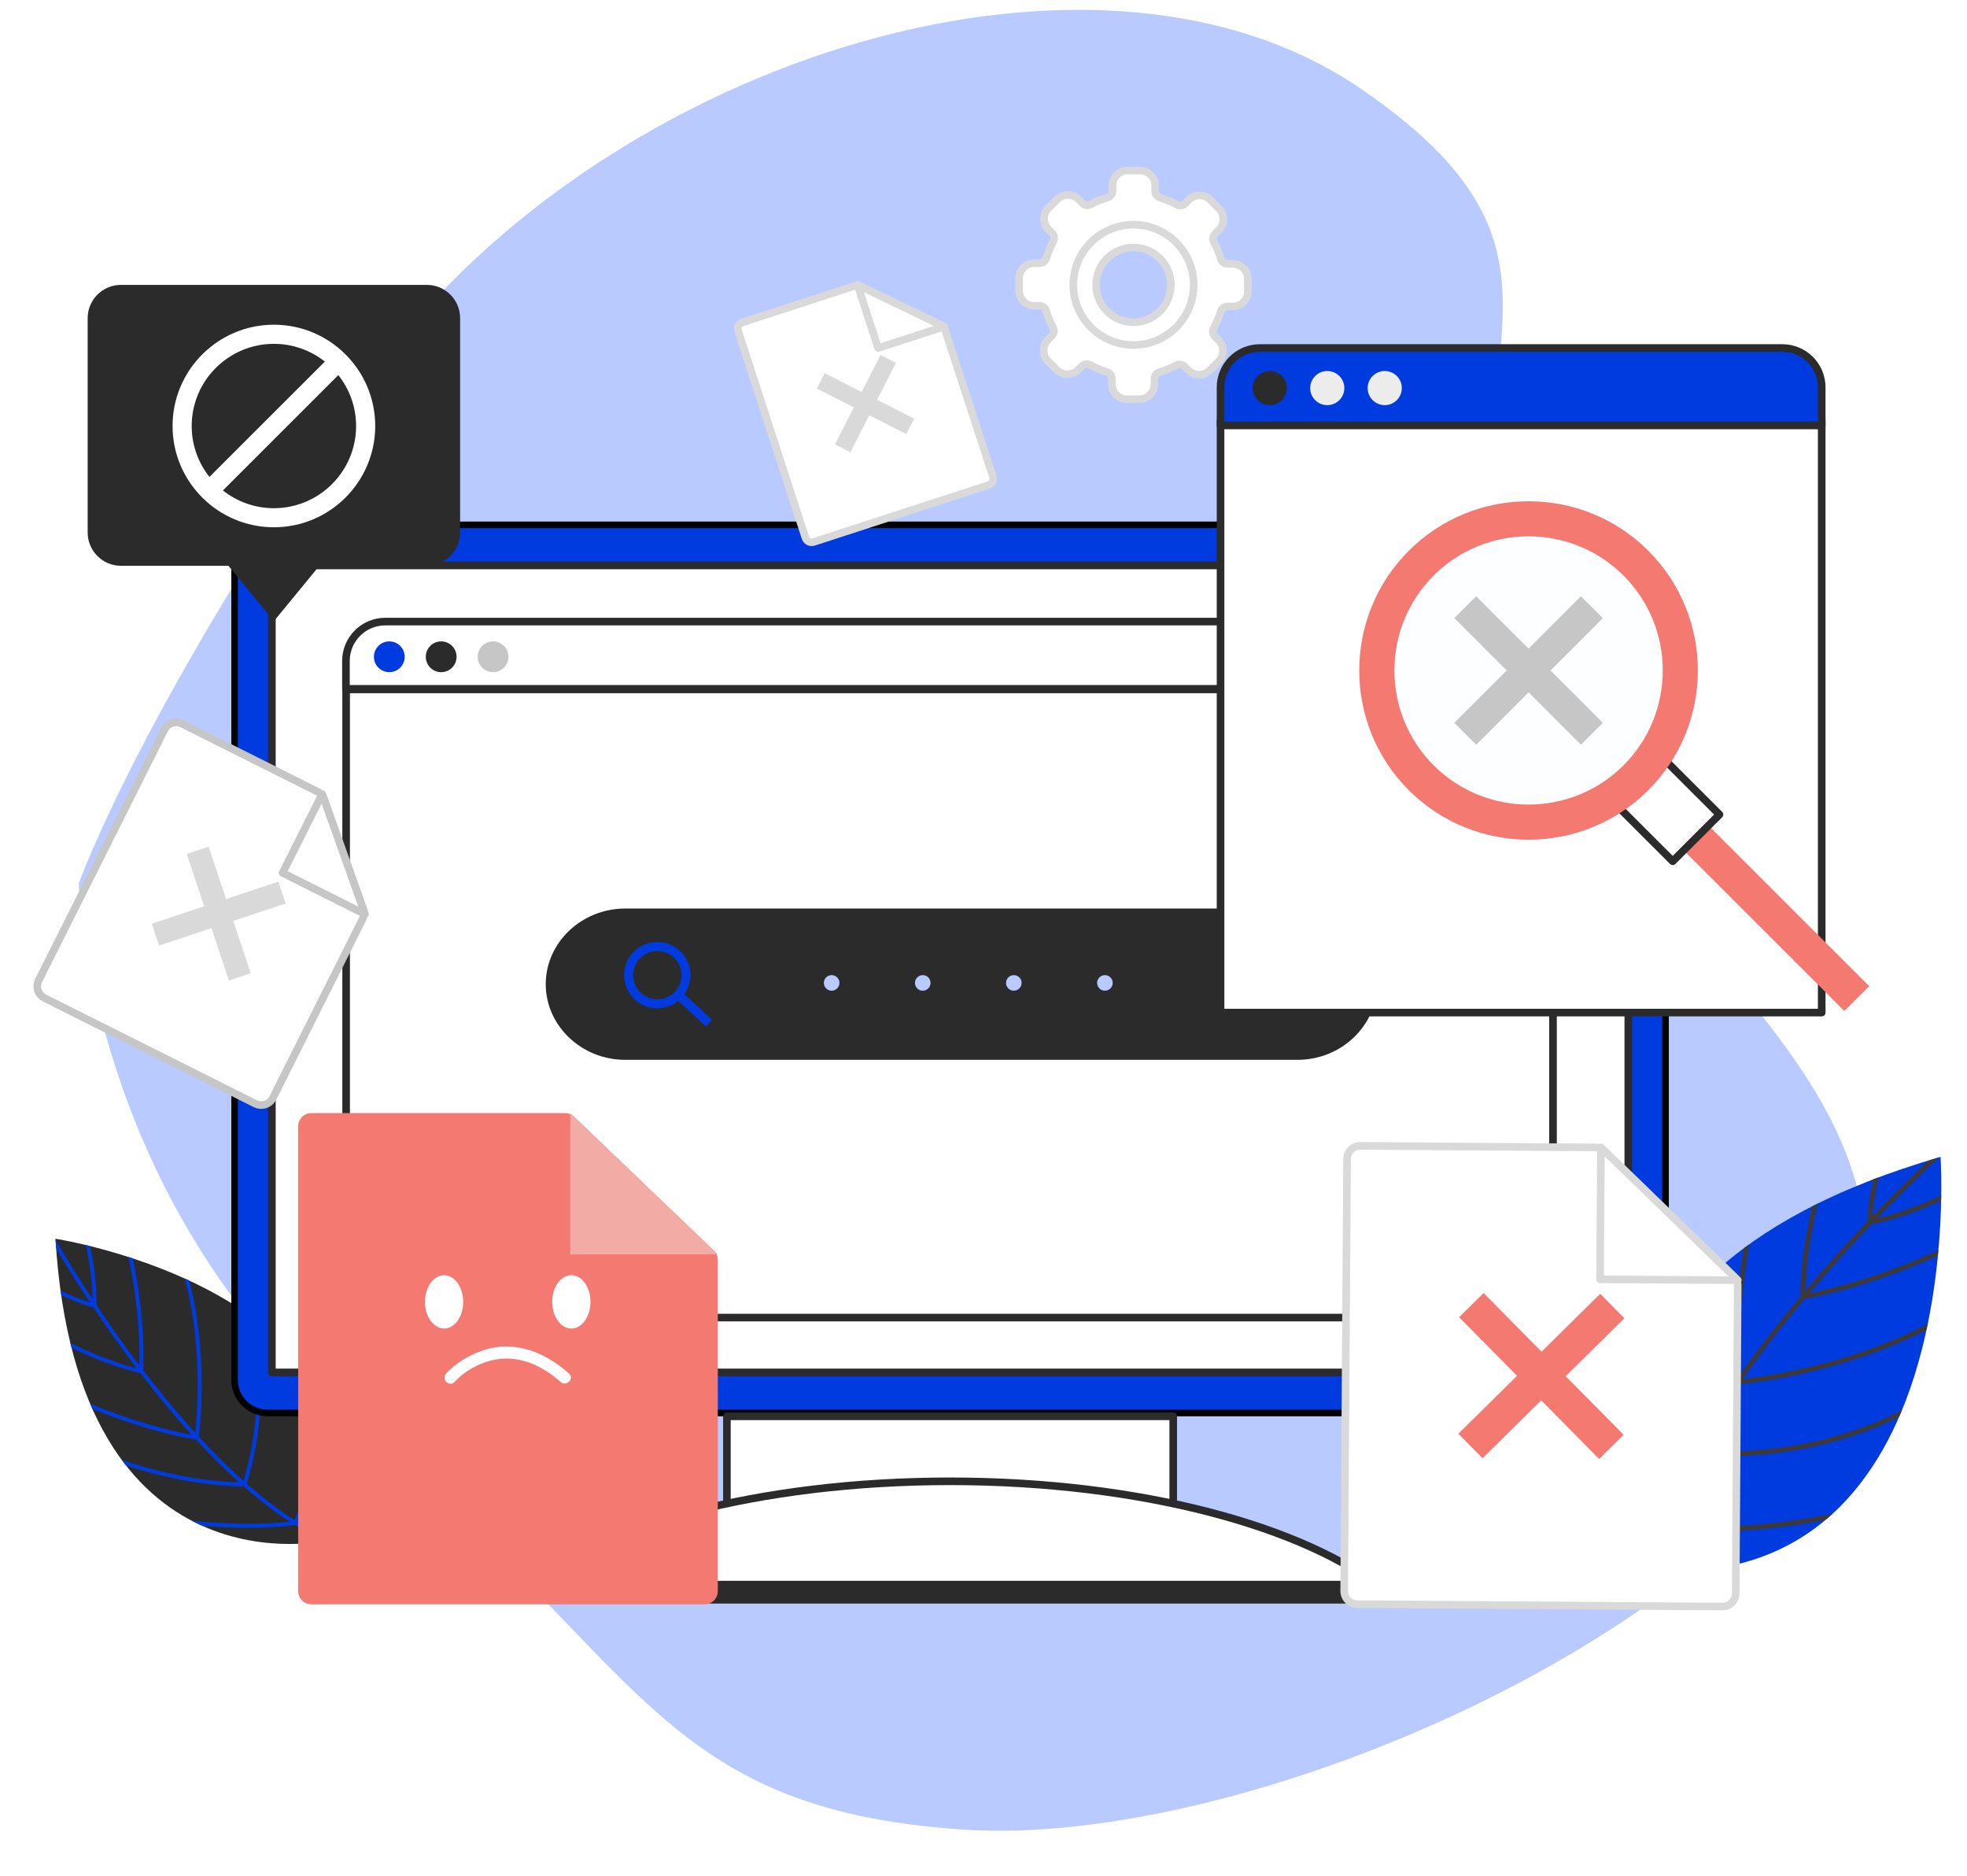
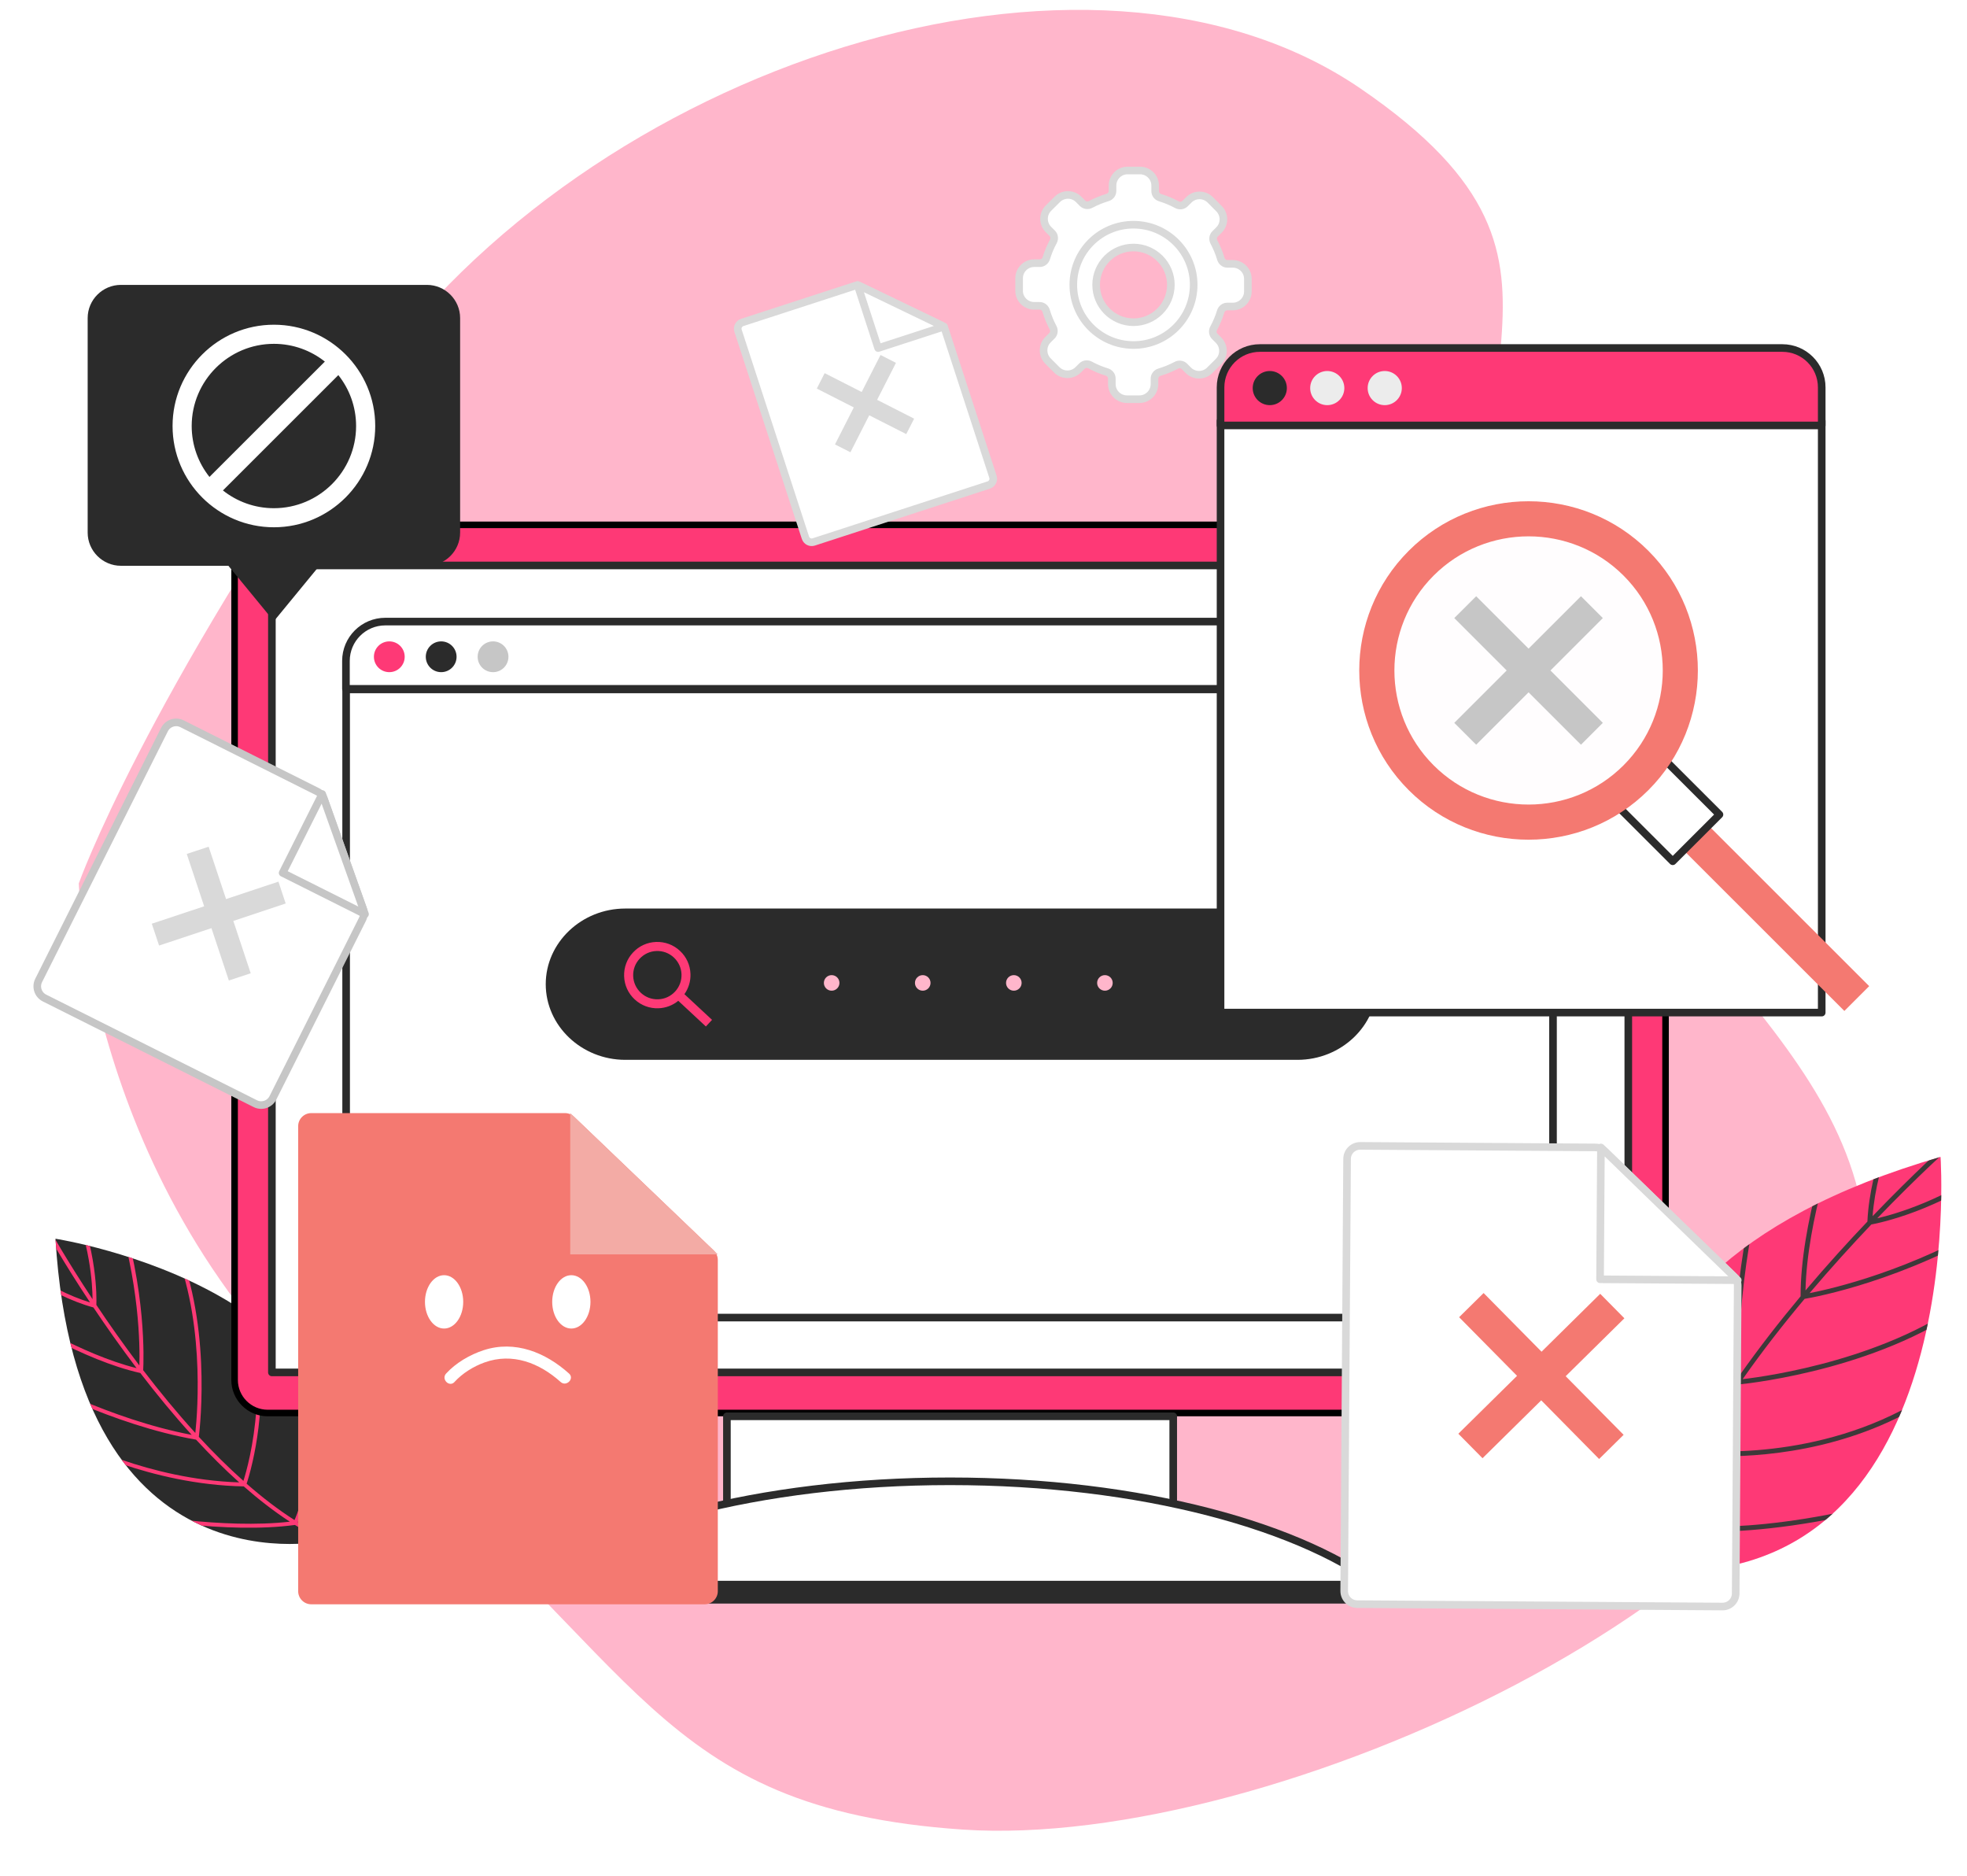
<svg xmlns="http://www.w3.org/2000/svg" width="300" height="286" viewBox="0 0 300 286" fill="none">
  <rect width="300" height="286" fill="#CACACA" />
  <g id="Illustration">
    <rect width="2438" height="5632" transform="translate(-1288 -1444)" fill="white" />
    <g id="Frame 888">
      <g id="Frame 884">
        <rect x="-15.5" y="-47.5" width="331" height="953" stroke="#ECECEC" />
        <g id="error_flat">
          <rect x="-15.5" y="-15.5" width="331" height="921" rx="4.5" stroke="#9747FF" stroke-dasharray="10 5" />
          <g id="Theme=Light">
-             <path id="Vector" d="M12.016 134.716C12.016 134.716 13.647 185.295 55.829 219C98.01 252.712 99.505 275.792 146.829 279C194.153 282.201 278.864 242.423 284.341 201.896C289.819 161.368 253.656 149.47 234.04 103.332C214.423 57.194 249.012 41.873 207.5 13.5C165.988 -14.88 89.876 9.888 55.829 58.5C21.782 107.111 12.016 134.716 12.016 134.716Z" fill="#B8CAFF" />
+             <path id="Vector" d="M12.016 134.716C12.016 134.716 13.647 185.295 55.829 219C98.01 252.712 99.505 275.792 146.829 279C194.153 282.201 278.864 242.423 284.341 201.896C289.819 161.368 253.656 149.47 234.04 103.332C214.423 57.194 249.012 41.873 207.5 13.5C165.988 -14.88 89.876 9.888 55.829 58.5C21.782 107.111 12.016 134.716 12.016 134.716Z" fill="#FFB6CB" />
            <g id="Group 4">
-               <path id="Vector_2" d="M251.546 239.523C251.546 239.523 229.881 195.578 295.966 176.419C295.966 176.419 300.571 243.015 251.546 239.523Z" fill="#003BE0" />
+               <path id="Vector_2" d="M251.546 239.523C251.546 239.523 229.881 195.578 295.966 176.419C295.966 176.419 300.571 243.015 251.546 239.523Z" fill="#FE3976" />
              <g id="Clip path group">
                <mask id="mask0_4579_5411" style="mask-type:luminance" maskUnits="userSpaceOnUse" x="248" y="176" width="49" height="64">
                  <g id="clippath">
                    <path id="Vector_3" d="M251.546 239.523C251.546 239.523 229.881 195.578 295.966 176.419C295.966 176.419 300.571 243.015 251.546 239.523Z" fill="white" />
                  </g>
                </mask>
                <g mask="url(#mask0_4579_5411)">
                  <g id="Group">
                    <path id="Vector_4" d="M304.829 186.644L304.454 186.012C291.388 193.787 279.496 196.508 275.989 197.195C279.26 193.336 282.49 189.795 285.408 186.727C286.72 186.484 295.722 184.617 304.863 177.808L304.419 177.218C296.723 182.944 289.151 185.117 286.311 185.783C292.659 179.189 297.348 175.01 297.487 174.885L296.994 174.337C296.855 174.462 292.062 178.731 285.602 185.457C286.227 177.086 290.339 168.888 290.381 168.805L289.721 168.472C289.672 168.562 285.206 177.468 284.81 186.283C281.879 189.358 278.649 192.912 275.37 196.785C275.607 185.832 280.302 172.997 280.351 172.865L279.656 172.609C279.608 172.747 274.606 186.408 274.62 197.681C271.46 201.457 268.279 205.525 265.306 209.752C264.729 193.974 269.397 177.697 269.446 177.53L268.737 177.329C268.688 177.502 263.791 194.557 264.611 210.758C262.409 213.937 260.339 217.207 258.492 220.497C255.22 203.532 259.436 188.136 259.478 187.977L258.762 187.775C258.714 187.935 254.303 204.025 257.929 221.504C256.123 224.822 254.553 228.167 253.324 231.471C249.142 219.609 248.33 202.616 248.51 201.63L247.781 201.499C247.586 202.561 248.336 220.289 252.928 232.554C251.803 235.761 251.011 238.933 250.636 242.015L251.372 242.106C251.726 239.128 252.49 236.067 253.56 232.964C254.421 233.144 256.908 233.568 261.194 233.568C261.534 233.568 261.881 233.568 262.242 233.561C267.772 233.477 277.1 232.631 290.138 229.111L289.943 228.403C267.702 234.408 256.033 232.7 253.803 232.263C255.039 228.827 256.658 225.349 258.533 221.899C259.131 221.955 260.68 222.08 262.937 222.08C270.05 222.08 284.018 220.823 296.174 212.174L295.743 211.577C280.504 222.42 262.354 221.483 258.922 221.191C260.812 217.79 262.944 214.41 265.222 211.119C267.501 210.89 287.804 208.565 301.328 198.028L300.876 197.445C288.353 207.197 269.904 209.835 265.785 210.314C268.793 206.024 272.022 201.894 275.232 198.07C276.975 197.778 290.179 195.349 304.822 186.637L304.829 186.644Z" fill="#3D3939" />
                  </g>
                </g>
              </g>
            </g>
            <path id="Vector_5" d="M50.199 234.88C50.199 234.88 11.815 244.028 8.46 188.9C8.46 188.9 61.625 197.132 50.199 234.88Z" fill="#2B2B2B" />
            <g id="Clip path group_2">
              <mask id="mask1_4579_5411" style="mask-type:luminance" maskUnits="userSpaceOnUse" x="8" y="188" width="44" height="48">
                <g id="clippath-1">
                  <path id="Vector_6" d="M50.199 234.88C50.199 234.88 11.815 244.028 8.46 188.9C8.46 188.9 61.625 197.132 50.199 234.88Z" fill="white" />
                </g>
              </mask>
              <g mask="url(#mask1_4579_5411)">
                <g id="Group_2">
-                   <path id="Vector_7" d="M18.074 183.777L17.511 183.958C21.304 195.564 21.345 205.358 21.255 208.225C18.796 204.976 16.587 201.825 14.698 198.993C14.74 197.924 14.865 190.545 11.135 182.181L10.593 182.424C13.732 189.462 14.101 195.772 14.114 198.118C10.058 191.982 7.599 187.567 7.53 187.435L7.009 187.72C7.085 187.852 9.586 192.364 13.732 198.611C7.266 196.64 1.549 191.961 1.486 191.912L1.111 192.371C1.174 192.419 7.384 197.5 14.246 199.381C16.15 202.22 18.365 205.379 20.831 208.634C12.26 206.503 3.001 200.548 2.91 200.485L2.584 200.985C2.681 201.047 12.538 207.392 21.401 209.377C23.811 212.521 26.444 215.735 29.236 218.81C16.726 216.457 4.758 209.918 4.64 209.849L4.355 210.37C4.48 210.439 17.025 217.304 29.903 219.539C32.014 221.823 34.216 224.03 36.481 226.057C22.568 225.606 11.211 219.567 11.093 219.504L10.808 220.025C10.926 220.087 22.79 226.397 37.175 226.668C39.468 228.674 41.815 230.493 44.198 232.047C34.133 233.214 20.63 230.833 19.893 230.513L19.657 231.062C20.456 231.402 34.529 233.963 44.983 232.547C47.31 233.998 49.657 235.185 52.019 236.018L52.221 235.463C49.942 234.657 47.671 233.512 45.427 232.124C45.719 231.478 46.497 229.611 47.254 226.258C47.316 225.995 47.372 225.717 47.435 225.432C48.345 221.087 49.338 213.639 48.879 202.803L48.289 202.831C49.074 221.302 45.656 230.139 44.92 231.804C42.44 230.229 39.995 228.341 37.613 226.258C37.766 225.8 38.141 224.613 38.537 222.843C39.794 217.276 41.28 206.121 36.641 195.071L36.092 195.3C41.913 209.155 37.96 223.197 37.127 225.828C34.786 223.746 32.508 221.476 30.326 219.109C30.549 217.283 32.32 200.978 26.43 188.518L25.895 188.768C31.348 200.305 30.146 215.208 29.792 218.519C26.951 215.402 24.283 212.14 21.838 208.947C21.915 207.531 22.346 196.764 18.095 183.756L18.074 183.777Z" fill="#003BE0" />
+                   <path id="Vector_7" d="M18.074 183.777L17.511 183.958C21.304 195.564 21.345 205.358 21.255 208.225C18.796 204.976 16.587 201.825 14.698 198.993C14.74 197.924 14.865 190.545 11.135 182.181L10.593 182.424C13.732 189.462 14.101 195.772 14.114 198.118C10.058 191.982 7.599 187.567 7.53 187.435L7.009 187.72C7.085 187.852 9.586 192.364 13.732 198.611C7.266 196.64 1.549 191.961 1.486 191.912L1.111 192.371C1.174 192.419 7.384 197.5 14.246 199.381C16.15 202.22 18.365 205.379 20.831 208.634C12.26 206.503 3.001 200.548 2.91 200.485L2.584 200.985C2.681 201.047 12.538 207.392 21.401 209.377C23.811 212.521 26.444 215.735 29.236 218.81C16.726 216.457 4.758 209.918 4.64 209.849L4.355 210.37C4.48 210.439 17.025 217.304 29.903 219.539C32.014 221.823 34.216 224.03 36.481 226.057C22.568 225.606 11.211 219.567 11.093 219.504L10.808 220.025C10.926 220.087 22.79 226.397 37.175 226.668C39.468 228.674 41.815 230.493 44.198 232.047C34.133 233.214 20.63 230.833 19.893 230.513L19.657 231.062C20.456 231.402 34.529 233.963 44.983 232.547C47.31 233.998 49.657 235.185 52.019 236.018L52.221 235.463C49.942 234.657 47.671 233.512 45.427 232.124C45.719 231.478 46.497 229.611 47.254 226.258C47.316 225.995 47.372 225.717 47.435 225.432C48.345 221.087 49.338 213.639 48.879 202.803L48.289 202.831C49.074 221.302 45.656 230.139 44.92 231.804C42.44 230.229 39.995 228.341 37.613 226.258C37.766 225.8 38.141 224.613 38.537 222.843C39.794 217.276 41.28 206.121 36.641 195.071L36.092 195.3C41.913 209.155 37.96 223.197 37.127 225.828C34.786 223.746 32.508 221.476 30.326 219.109C30.549 217.283 32.32 200.978 26.43 188.518L25.895 188.768C31.348 200.305 30.146 215.208 29.792 218.519C26.951 215.402 24.283 212.14 21.838 208.947C21.915 207.531 22.346 196.764 18.095 183.756L18.074 183.777Z" fill="#FE3976" />
                </g>
              </g>
            </g>
-             <path id="Vector_8" d="M40.836 80.039H248.968C251.76 80.039 254.024 82.301 254.024 85.092V210.426C254.024 213.216 251.76 215.478 248.968 215.478H40.836C38.043 215.478 35.779 213.216 35.779 210.426V85.092C35.779 82.301 38.043 80.039 40.836 80.039Z" fill="#003BE0" stroke="black" />
+             <path id="Vector_8" d="M40.836 80.039H248.968C251.76 80.039 254.024 82.301 254.024 85.092V210.426C254.024 213.216 251.76 215.478 248.968 215.478H40.836C38.043 215.478 35.779 213.216 35.779 210.426V85.092C35.779 82.301 38.043 80.039 40.836 80.039Z" fill="#FE3976" stroke="black" />
            <path id="Vector_9" d="M248.342 86.23H41.468V209.287H248.342V86.23Z" fill="white" stroke="#2B2B2B" stroke-width="1.16" stroke-linecap="round" stroke-linejoin="round" />
            <path id="Vector_10" d="M178.937 215.978H110.866V233.012H178.937V215.978Z" fill="white" stroke="#2B2B2B" stroke-width="1.16" stroke-linecap="round" stroke-linejoin="round" />
            <path id="Vector_11" d="M211.514 242.8C199.067 232.755 173.908 225.89 144.895 225.89C115.881 225.89 90.729 232.755 78.275 242.8H211.507H211.514Z" fill="white" stroke="#2B2B2B" stroke-width="1.16" stroke-linecap="round" stroke-linejoin="round" />
            <path id="Vector_12" d="M78.282 244.535H206.082C207.819 244.535 209.555 244.576 211.292 244.535C211.368 244.535 211.445 244.535 211.514 244.535C213.751 244.535 213.751 241.064 211.514 241.064H83.721C81.984 241.064 80.248 241.023 78.511 241.064C78.435 241.064 78.358 241.064 78.289 241.064C76.052 241.064 76.052 244.535 78.289 244.535H78.282Z" fill="#2B2B2B" />
            <path id="Vector_13" d="M236.86 105.132H52.79V200.922H236.86V105.132Z" fill="white" stroke="#2B2B2B" stroke-width="1.16" stroke-linecap="round" stroke-linejoin="round" />
            <path id="Vector_14" d="M231.034 94.789H58.762C55.449 94.789 52.762 97.475 52.762 100.789V105.048H237.034V100.789C237.034 97.475 234.348 94.789 231.034 94.789Z" fill="white" stroke="#2B2B2B" stroke-width="1.16" stroke-linecap="round" stroke-linejoin="round" />
-             <path id="Vector_15" d="M61.723 100.155C61.723 101.453 60.674 102.501 59.375 102.501C58.076 102.501 57.027 101.453 57.027 100.155C57.027 98.856 58.076 97.808 59.375 97.808C60.674 97.808 61.723 98.856 61.723 100.155Z" fill="#003BE0" />
+             <path id="Vector_15" d="M61.723 100.155C61.723 101.453 60.674 102.501 59.375 102.501C58.076 102.501 57.027 101.453 57.027 100.155C57.027 98.856 58.076 97.808 59.375 97.808C60.674 97.808 61.723 98.856 61.723 100.155Z" fill="#FE3976" />
            <path id="Vector_16" d="M69.634 100.155C69.634 101.453 68.585 102.501 67.286 102.501C65.987 102.501 64.939 101.453 64.939 100.155C64.939 98.856 65.987 97.808 67.286 97.808C68.585 97.808 69.634 98.856 69.634 100.155Z" fill="#2B2B2B" />
            <path id="Vector_17" d="M77.546 100.155C77.546 101.453 76.497 102.501 75.198 102.501C73.899 102.501 72.85 101.453 72.85 100.155C72.85 98.856 73.899 97.808 75.198 97.808C76.497 97.808 77.546 98.856 77.546 100.155Z" fill="#C6C6C6" />
            <path id="Vector_18" d="M210.014 150.084C210.014 156.428 204.554 161.62 197.886 161.62H95.362C88.694 161.62 83.234 156.428 83.234 150.084C83.234 143.739 88.694 138.547 95.362 138.547H197.886C204.554 138.547 210.014 143.739 210.014 150.084Z" fill="#2B2B2B" />
-             <path id="Vector_19" d="M108.595 155.519L104.385 151.604C105.017 150.709 105.351 149.633 105.309 148.515C105.26 147.168 104.691 145.912 103.698 144.996C102.711 144.073 101.419 143.594 100.065 143.642C98.717 143.691 97.46 144.26 96.543 145.253C95.619 146.238 95.14 147.529 95.189 148.883C95.237 150.23 95.807 151.486 96.8 152.402C97.787 153.325 99.079 153.804 100.433 153.756C101.551 153.714 102.6 153.312 103.448 152.617L107.657 156.532L108.595 155.526V155.519ZM97.745 151.403C97.022 150.729 96.606 149.82 96.571 148.841C96.536 147.856 96.883 146.919 97.557 146.197C98.231 145.475 99.141 145.058 100.12 145.024C101.107 144.989 102.044 145.336 102.767 146.009C103.489 146.683 103.906 147.592 103.941 148.571C103.975 149.556 103.628 150.493 102.954 151.215C102.281 151.937 101.371 152.354 100.391 152.388C99.405 152.423 98.467 152.076 97.745 151.403Z" fill="#003BE0" />
-             <path id="Vector_20" d="M126.842 151.076C127.498 151.076 128.03 150.545 128.03 149.889C128.03 149.234 127.498 148.702 126.842 148.702C126.186 148.702 125.654 149.234 125.654 149.889C125.654 150.545 126.186 151.076 126.842 151.076Z" fill="#B8CAFF" />
-             <path id="Vector_21" d="M140.734 151.076C141.39 151.076 141.922 150.545 141.922 149.889C141.922 149.234 141.39 148.702 140.734 148.702C140.078 148.702 139.546 149.234 139.546 149.889C139.546 150.545 140.078 151.076 140.734 151.076Z" fill="#B8CAFF" />
-             <path id="Vector_22" d="M154.626 151.076C155.282 151.076 155.814 150.545 155.814 149.889C155.814 149.234 155.282 148.702 154.626 148.702C153.97 148.702 153.438 149.234 153.438 149.889C153.438 150.545 153.97 151.076 154.626 151.076Z" fill="#B8CAFF" />
-             <path id="Vector_23" d="M168.518 151.076C169.174 151.076 169.706 150.545 169.706 149.889C169.706 149.234 169.174 148.702 168.518 148.702C167.862 148.702 167.33 149.234 167.33 149.889C167.33 150.545 167.862 151.076 168.518 151.076Z" fill="#B8CAFF" />
+             <path id="Vector_19" d="M108.595 155.519L104.385 151.604C105.017 150.709 105.351 149.633 105.309 148.515C105.26 147.168 104.691 145.912 103.698 144.996C102.711 144.073 101.419 143.594 100.065 143.642C98.717 143.691 97.46 144.26 96.543 145.253C95.619 146.238 95.14 147.529 95.189 148.883C95.237 150.23 95.807 151.486 96.8 152.402C97.787 153.325 99.079 153.804 100.433 153.756C101.551 153.714 102.6 153.312 103.448 152.617L107.657 156.532L108.595 155.526V155.519ZM97.745 151.403C97.022 150.729 96.606 149.82 96.571 148.841C96.536 147.856 96.883 146.919 97.557 146.197C98.231 145.475 99.141 145.058 100.12 145.024C101.107 144.989 102.044 145.336 102.767 146.009C103.489 146.683 103.906 147.592 103.941 148.571C103.975 149.556 103.628 150.493 102.954 151.215C102.281 151.937 101.371 152.354 100.391 152.388C99.405 152.423 98.467 152.076 97.745 151.403Z" fill="#FE3976" />
+             <path id="Vector_20" d="M126.842 151.076C127.498 151.076 128.03 150.545 128.03 149.889C128.03 149.234 127.498 148.702 126.842 148.702C126.186 148.702 125.654 149.234 125.654 149.889C125.654 150.545 126.186 151.076 126.842 151.076Z" fill="#FFB6CB" />
+             <path id="Vector_21" d="M140.734 151.076C141.39 151.076 141.922 150.545 141.922 149.889C141.922 149.234 141.39 148.702 140.734 148.702C140.078 148.702 139.546 149.234 139.546 149.889C139.546 150.545 140.078 151.076 140.734 151.076Z" fill="#FFB6CB" />
+             <path id="Vector_22" d="M154.626 151.076C155.282 151.076 155.814 150.545 155.814 149.889C155.814 149.234 155.282 148.702 154.626 148.702C153.97 148.702 153.438 149.234 153.438 149.889C153.438 150.545 153.97 151.076 154.626 151.076Z" fill="#FFB6CB" />
+             <path id="Vector_23" d="M168.518 151.076C169.174 151.076 169.706 150.545 169.706 149.889C169.706 149.234 169.174 148.702 168.518 148.702C167.862 148.702 167.33 149.234 167.33 149.889C167.33 150.545 167.862 151.076 168.518 151.076Z" fill="#FFB6CB" />
            <path id="Vector_24" d="M277.842 64.177H186.154V154.415H277.842V64.177Z" fill="white" stroke="#2B2B2B" stroke-width="1.16" stroke-linecap="round" stroke-linejoin="round" />
-             <path id="Vector_25" d="M271.842 53.071H192.154C188.84 53.071 186.154 55.758 186.154 59.071V64.872H277.842V59.071C277.842 55.758 275.156 53.071 271.842 53.071Z" fill="#003BE0" stroke="#2B2B2B" stroke-width="1.16" stroke-linecap="round" stroke-linejoin="round" />
+             <path id="Vector_25" d="M271.842 53.071H192.154C188.84 53.071 186.154 55.758 186.154 59.071V64.872H277.842V59.071C277.842 55.758 275.156 53.071 271.842 53.071Z" fill="#FE3976" stroke="#2B2B2B" stroke-width="1.16" stroke-linecap="round" stroke-linejoin="round" />
            <path id="Vector_26" d="M196.268 59.18C196.268 60.617 195.101 61.783 193.663 61.783C192.225 61.783 191.058 60.617 191.058 59.18C191.058 57.743 192.225 56.577 193.663 56.577C195.101 56.577 196.268 57.743 196.268 59.18Z" fill="#2B2B2B" />
            <path id="Vector_27" d="M205.034 59.18C205.034 60.617 203.867 61.783 202.429 61.783C200.991 61.783 199.824 60.617 199.824 59.18C199.824 57.743 200.991 56.577 202.429 56.577C203.867 56.577 205.034 57.743 205.034 59.18Z" fill="#ECECEC" />
            <path id="Vector_28" d="M213.8 59.18C213.8 60.617 212.633 61.783 211.195 61.783C209.757 61.783 208.59 60.617 208.59 59.18C208.59 57.743 209.757 56.577 211.195 56.577C212.633 56.577 213.8 57.743 213.8 59.18Z" fill="#ECECEC" />
            <path id="Vector_29" d="M251.129 116.45L247.342 120.234L281.296 154.165L285.083 150.381L251.129 116.45Z" fill="#F47971" />
            <path id="Vector_30" d="M252.31 114.287L245.184 121.409L255.12 131.338L262.246 124.216L252.31 114.287Z" fill="white" stroke="#2B2B2B" stroke-width="1.16" stroke-linecap="round" stroke-linejoin="round" />
            <g id="Group_3" opacity="0.2">
-               <path id="Vector_31" d="M249.238 118.341C240.354 127.219 225.906 127.219 217.029 118.341C208.152 109.463 208.152 95.025 217.029 86.154C225.906 77.276 240.361 77.276 249.238 86.154C258.122 95.032 258.115 109.47 249.238 118.341Z" fill="#F5F9FF" />
+               <path id="Vector_31" d="M249.238 118.341C240.354 127.219 225.906 127.219 217.029 118.341C208.152 109.463 208.152 95.025 217.029 86.154C225.906 77.276 240.361 77.276 249.238 86.154C258.122 95.032 258.115 109.47 249.238 118.341Z" fill="#FFF6FA" />
            </g>
            <path id="Vector_32" d="M251.398 120.5C241.327 130.565 224.934 130.565 214.862 120.5C204.79 110.435 204.79 94.053 214.862 83.988C224.934 73.923 241.327 73.923 251.398 83.988C261.47 94.053 261.47 110.435 251.398 120.5ZM218.655 87.771C210.674 95.747 210.674 108.734 218.655 116.71C226.636 124.685 239.632 124.685 247.613 116.71C255.594 108.734 255.594 95.747 247.613 87.771C239.632 79.796 226.636 79.796 218.655 87.771Z" fill="#F47971" />
            <path id="Vector_33" d="M244.459 94.254L241.125 90.923L233.13 98.912L225.142 90.923L221.801 94.254L229.796 102.244L221.801 110.233L225.142 113.565L233.13 105.576L241.125 113.565L244.459 110.233L236.471 102.244L244.459 94.254Z" fill="#C6C6C6" />
            <path id="Vector_34" d="M87.552 170.297C87.179 169.941 86.684 169.742 86.168 169.742H47.476C46.371 169.742 45.476 170.637 45.476 171.742V242.646C45.476 243.751 46.371 244.646 47.476 244.646H107.477C108.581 244.646 109.477 243.751 109.477 242.646V192.142C109.477 191.596 109.254 191.074 108.86 190.697L87.552 170.297Z" fill="#F47971" />
            <path id="Vector_35" d="M86.972 169.742L109.477 191.288H86.972V169.742Z" fill="#F3ABA5" />
            <path id="Vector_36" d="M70.648 198.528C70.648 200.777 69.342 202.595 67.731 202.595C66.12 202.595 64.814 200.77 64.814 198.528C64.814 196.286 66.12 194.46 67.731 194.46C69.342 194.46 70.648 196.286 70.648 198.528Z" fill="white" />
            <path id="Vector_37" d="M87.138 202.595C88.749 202.595 90.056 200.774 90.056 198.528C90.056 196.281 88.749 194.46 87.138 194.46C85.527 194.46 84.221 196.281 84.221 198.528C84.221 200.774 85.527 202.595 87.138 202.595Z" fill="white" />
            <path id="Vector_38" d="M69.315 210.744C70.53 209.412 72.218 208.37 73.899 207.766C78.157 206.232 82.269 207.836 85.506 210.744C86.374 211.522 87.659 210.244 86.791 209.46C83.2 206.232 78.539 204.337 73.76 205.899C71.662 206.586 69.537 207.822 68.037 209.46C67.252 210.321 68.53 211.605 69.322 210.744H69.315Z" fill="white" />
            <path id="Vector_39" d="M65.105 43.444H18.435C15.649 43.444 13.371 45.72 13.371 48.504V81.219C13.371 84.002 15.649 86.279 18.435 86.279H34.834L41.773 94.726L48.713 86.279H65.112C67.898 86.279 70.176 84.002 70.176 81.219V48.504C70.176 45.72 67.898 43.444 65.112 43.444H65.105Z" fill="#2B2B2B" />
            <path id="Vector_40" d="M41.774 49.517C33.251 49.517 26.319 56.445 26.319 64.962C26.319 73.479 33.251 80.406 41.774 80.406C50.296 80.406 57.228 73.479 57.228 64.962C57.228 56.445 50.296 49.517 41.774 49.517ZM41.774 52.433C44.705 52.433 47.407 53.446 49.546 55.14L31.945 72.729C30.25 70.591 29.236 67.898 29.236 64.962C29.236 58.055 34.862 52.433 41.774 52.433ZM41.774 77.498C38.842 77.498 36.14 76.484 34.001 74.791L51.602 57.201C53.297 59.339 54.311 62.033 54.311 64.969C54.311 71.882 48.685 77.498 41.774 77.498Z" fill="white" />
            <path id="Vector_41" d="M244.745 175.542C244.375 175.183 243.881 174.981 243.366 174.977L207.465 174.739C206.361 174.732 205.459 175.621 205.452 176.725L205.013 242.611C205.006 243.716 205.896 244.617 207 244.624L262.708 244.987C263.813 244.994 264.714 244.105 264.721 243L265.029 196.077C265.033 195.532 264.813 195.009 264.422 194.629L244.745 175.542Z" fill="white" stroke="#D9D9D9" stroke-width="1.16" stroke-linecap="round" stroke-linejoin="round" />
            <path id="Vector_42" d="M244.169 174.982L265.035 195.223L244.037 195.085L244.169 174.982Z" fill="white" stroke="#D9D9D9" stroke-width="1.16" stroke-linecap="round" stroke-linejoin="round" />
            <path id="Vector_43" d="M247.746 201.033L244.058 197.299L235.111 206.128L226.276 197.181L222.539 200.867L231.374 209.807L222.421 218.637L226.109 222.371L235.063 213.542L243.891 222.489L247.628 218.803L238.793 209.863L247.746 201.033Z" fill="#F47971" />
            <path id="Vector_44" d="M49.412 121.84C49.239 121.354 48.885 120.954 48.424 120.723L27.764 110.372C26.777 109.878 25.576 110.277 25.081 111.264L5.897 149.51C5.402 150.498 5.801 151.7 6.789 152.195L38.943 168.305C39.93 168.799 41.132 168.4 41.627 167.413L55.289 140.171C55.533 139.684 55.568 139.117 55.385 138.604L49.412 121.84Z" fill="white" stroke="#C6C6C6" stroke-width="1.16" stroke-linecap="round" stroke-linejoin="round" />
            <path id="Vector_45" d="M49.142 121.083L55.672 139.408L43.106 133.112L49.142 121.083Z" fill="white" stroke="#C6C6C6" stroke-width="1.16" stroke-linecap="round" stroke-linejoin="round" />
            <path id="Vector_46" d="M43.571 137.777L42.467 134.445L34.479 137.104L31.819 129.114L28.485 130.225L31.138 138.207L23.15 140.859L24.261 144.191L32.249 141.539L34.903 149.522L38.237 148.418L35.584 140.435L43.571 137.777Z" fill="#D9D9D9" />
            <path id="Vector_47" d="M131.156 43.625C130.924 43.513 130.657 43.495 130.412 43.575L113.206 49.173C112.681 49.344 112.394 49.909 112.565 50.434L122.844 82.003C123.015 82.528 123.579 82.816 124.104 82.645L150.799 73.962C151.324 73.791 151.612 73.227 151.441 72.701L144.117 50.215C144.032 49.956 143.846 49.742 143.6 49.624L131.156 43.625Z" fill="white" stroke="#D9D9D9" stroke-width="1.16" stroke-linecap="round" stroke-linejoin="round" />
            <path id="Vector_48" d="M130.794 43.451L143.985 49.809L133.927 53.078L130.794 43.451Z" fill="white" stroke="#D9D9D9" stroke-width="1.16" stroke-linecap="round" stroke-linejoin="round" />
            <path id="Vector_49" d="M136.65 55.334L134.295 54.133L131.419 59.777L125.772 56.903L124.577 59.256L130.218 62.13L127.349 67.773L129.704 68.967L132.572 63.331L138.219 66.197L139.421 63.844L133.774 60.971L136.65 55.334Z" fill="#D9D9D9" />
            <path id="Vector_50" d="M188.03 40.237H187.195C186.732 40.237 186.333 39.917 186.2 39.473C185.933 38.577 185.578 37.719 185.146 36.908C184.93 36.501 184.989 35.995 185.316 35.67L185.911 35.079C186.814 34.184 186.814 32.719 185.925 31.824L184.584 30.477C183.688 29.575 182.223 29.575 181.327 30.463L180.734 31.052C180.405 31.378 179.898 31.433 179.491 31.212C178.684 30.774 177.83 30.414 176.938 30.143C176.497 30.009 176.18 29.611 176.18 29.149V28.311C176.187 27.041 175.159 26.007 173.887 26H171.991C170.72 25.986 169.685 27.02 169.678 28.291V29.124C169.678 29.587 169.358 29.986 168.914 30.119C168.017 30.386 167.159 30.741 166.346 31.172C165.939 31.389 165.435 31.33 165.11 31.003L164.517 30.408C163.621 29.505 162.156 29.505 161.26 30.394L159.912 31.733C159.009 32.629 159.009 34.093 159.898 34.989L160.487 35.581C160.814 35.909 160.869 36.417 160.647 36.824C160.209 37.631 159.849 38.483 159.578 39.374C159.443 39.816 159.045 40.133 158.584 40.133H157.745C156.474 40.126 155.439 41.153 155.432 42.423V44.325C155.418 45.595 156.453 46.63 157.724 46.637H158.559C159.022 46.637 159.421 46.956 159.554 47.4C159.821 48.297 160.176 49.154 160.607 49.965C160.824 50.372 160.765 50.878 160.438 51.203L159.843 51.794C158.94 52.689 158.94 54.154 159.829 55.05L161.169 56.396C162.065 57.298 163.531 57.298 164.427 56.41L165.02 55.821C165.348 55.495 165.856 55.44 166.262 55.661C167.07 56.099 167.923 56.459 168.815 56.73C169.257 56.865 169.574 57.263 169.574 57.724V58.562C169.567 59.832 170.595 60.866 171.866 60.873H173.762C175.034 60.887 176.069 59.853 176.076 58.583V57.749C176.076 57.286 176.395 56.887 176.84 56.754C177.737 56.487 178.595 56.132 179.407 55.701C179.814 55.484 180.319 55.543 180.644 55.87L181.236 56.465C182.132 57.368 183.598 57.368 184.494 56.479L185.842 55.14C186.745 54.244 186.745 52.78 185.856 51.884L185.267 51.292C184.94 50.964 184.885 50.456 185.106 50.049C185.545 49.242 185.904 48.39 186.176 47.499C186.311 47.058 186.708 46.741 187.17 46.741H188.009C189.28 46.748 190.315 45.72 190.322 44.45V42.548C190.336 41.278 189.301 40.244 188.03 40.237ZM172.853 49.871C169.296 49.857 166.427 46.97 166.441 43.423C166.455 39.876 169.345 37.002 172.894 37.016C176.451 37.03 179.319 39.917 179.305 43.464C179.292 47.018 176.402 49.885 172.853 49.871Z" fill="white" stroke="#D9D9D9" stroke-width="1.16" stroke-linecap="round" stroke-linejoin="round" />
            <path id="Vector_51" d="M172.908 34.267C167.837 34.246 163.718 38.342 163.698 43.409C163.677 48.476 167.775 52.592 172.846 52.613C177.916 52.634 182.035 48.539 182.056 43.471C182.077 38.404 177.979 34.288 172.908 34.267ZM172.859 49.136C169.713 49.122 167.171 46.567 167.178 43.423C167.191 40.278 169.748 37.738 172.894 37.745C176.041 37.759 178.583 40.313 178.576 43.458C178.562 46.602 176.006 49.142 172.859 49.136Z" fill="white" stroke="#D9D9D9" stroke-width="1.16" stroke-linecap="round" stroke-linejoin="round" />
          </g>
        </g>
      </g>
    </g>
  </g>
</svg>
